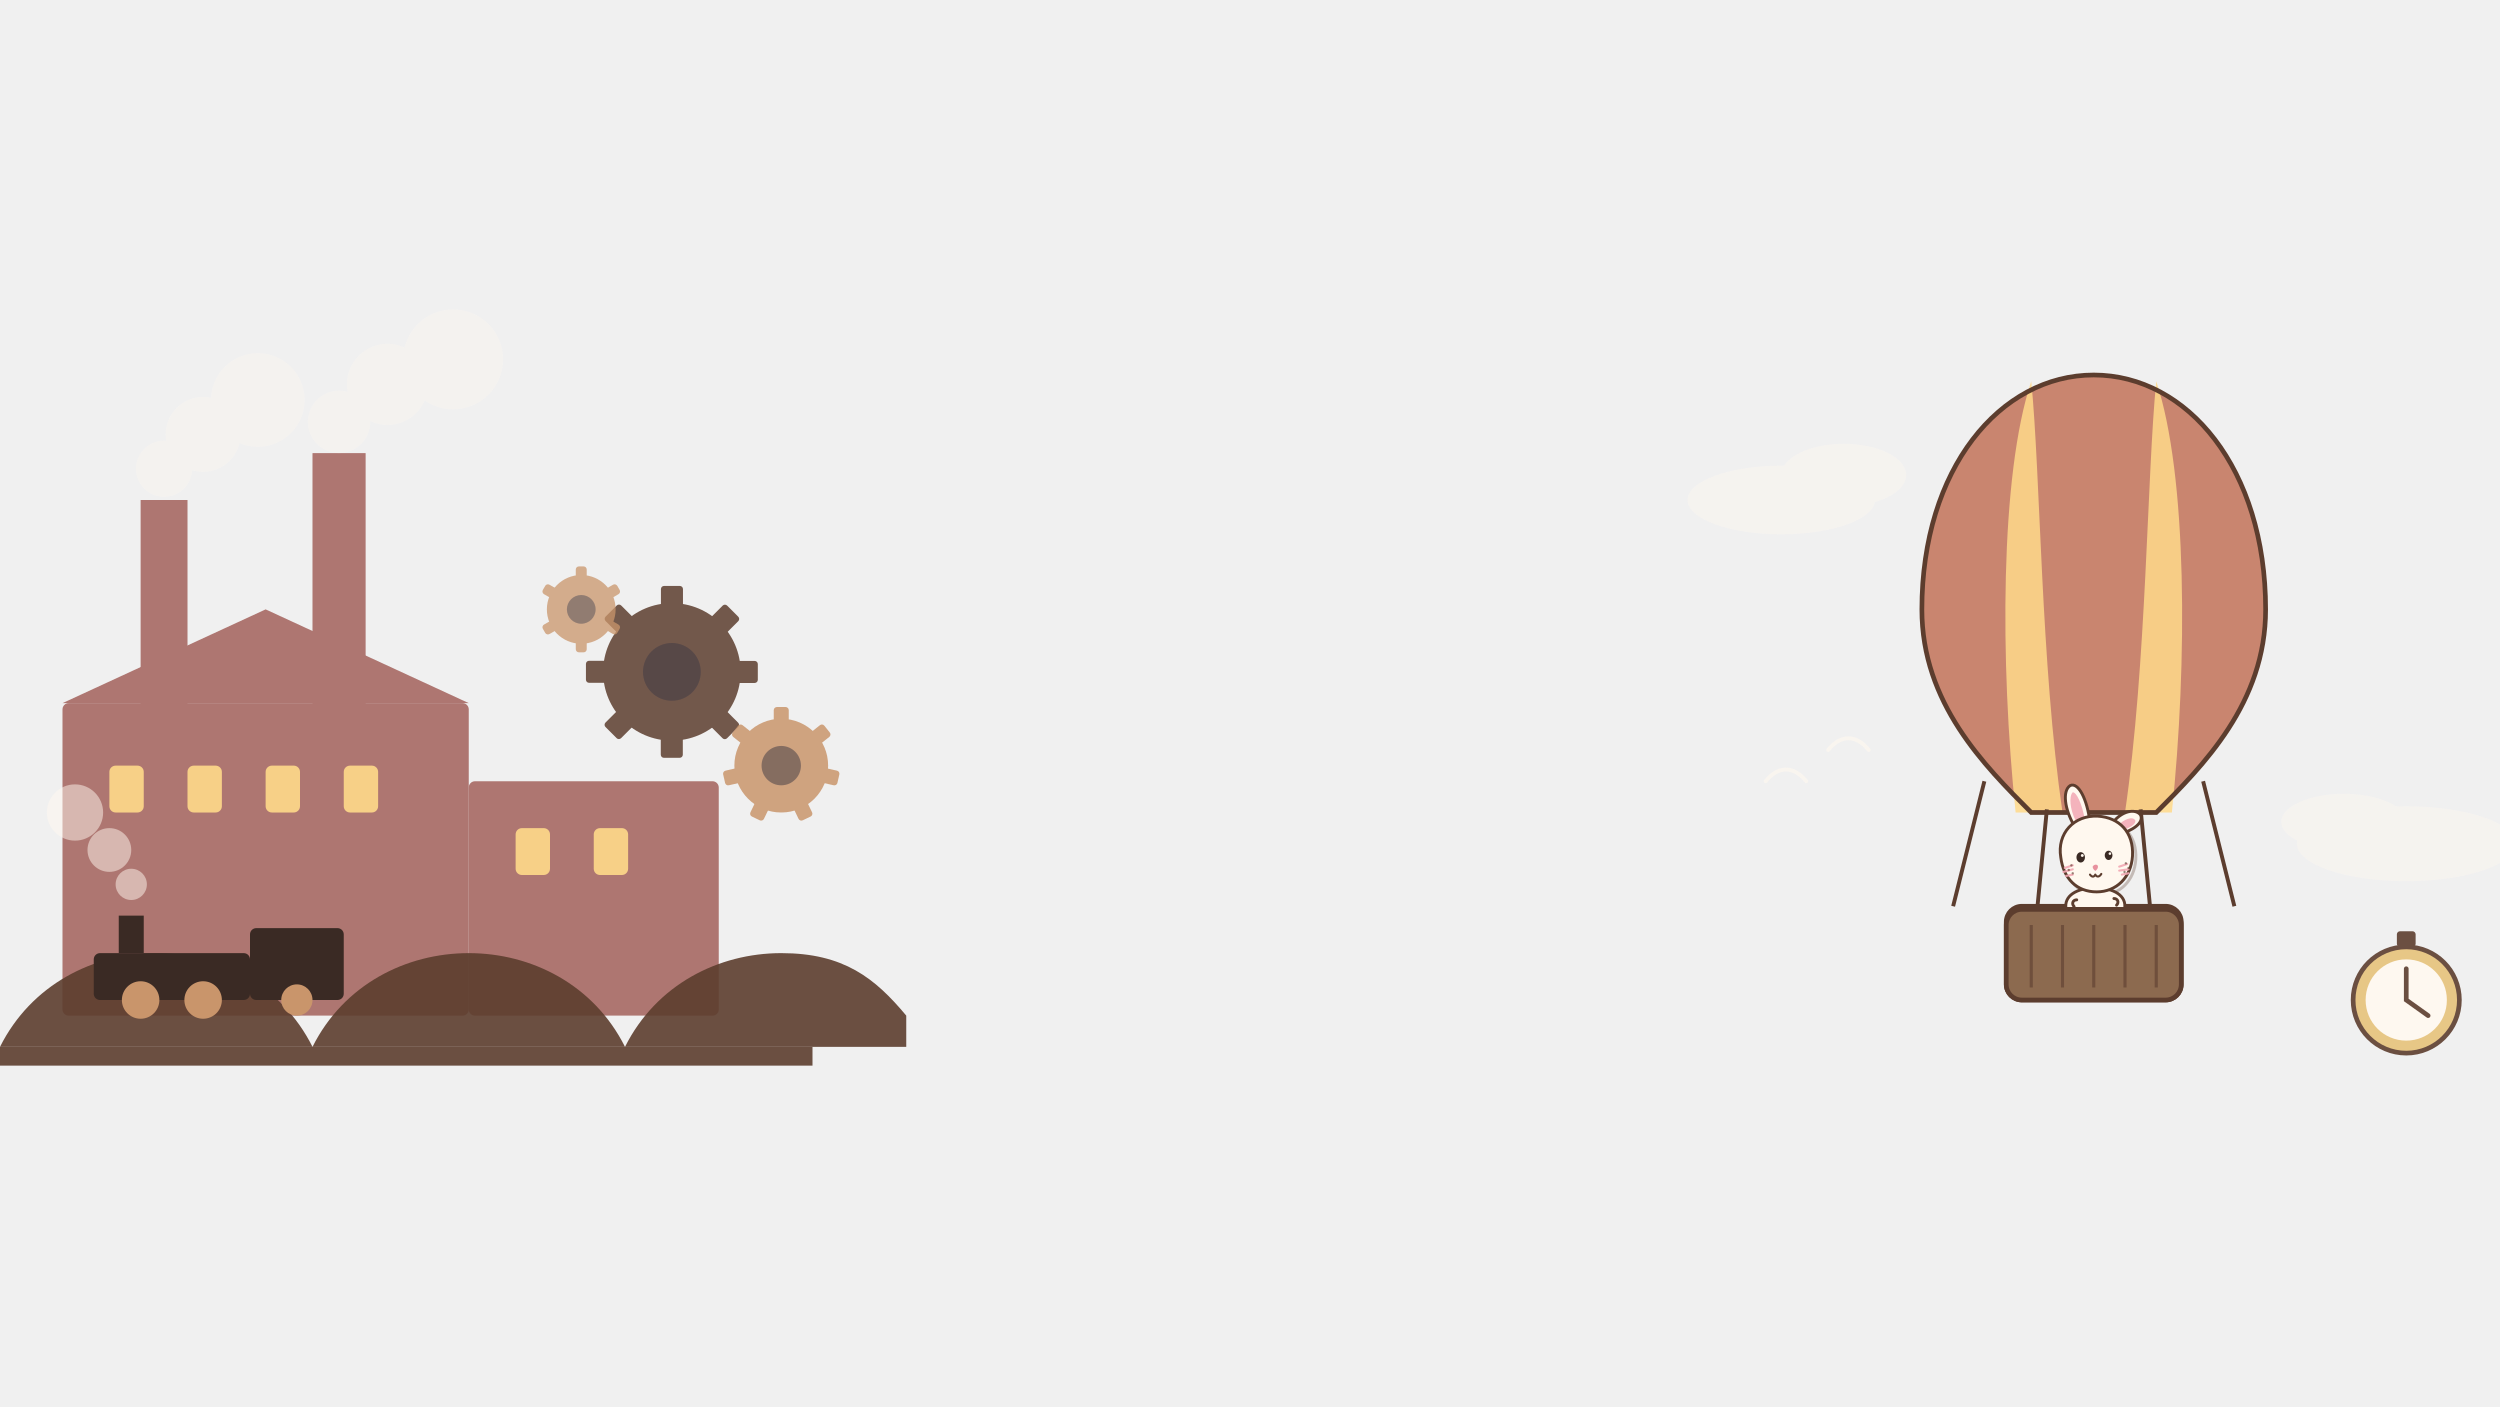
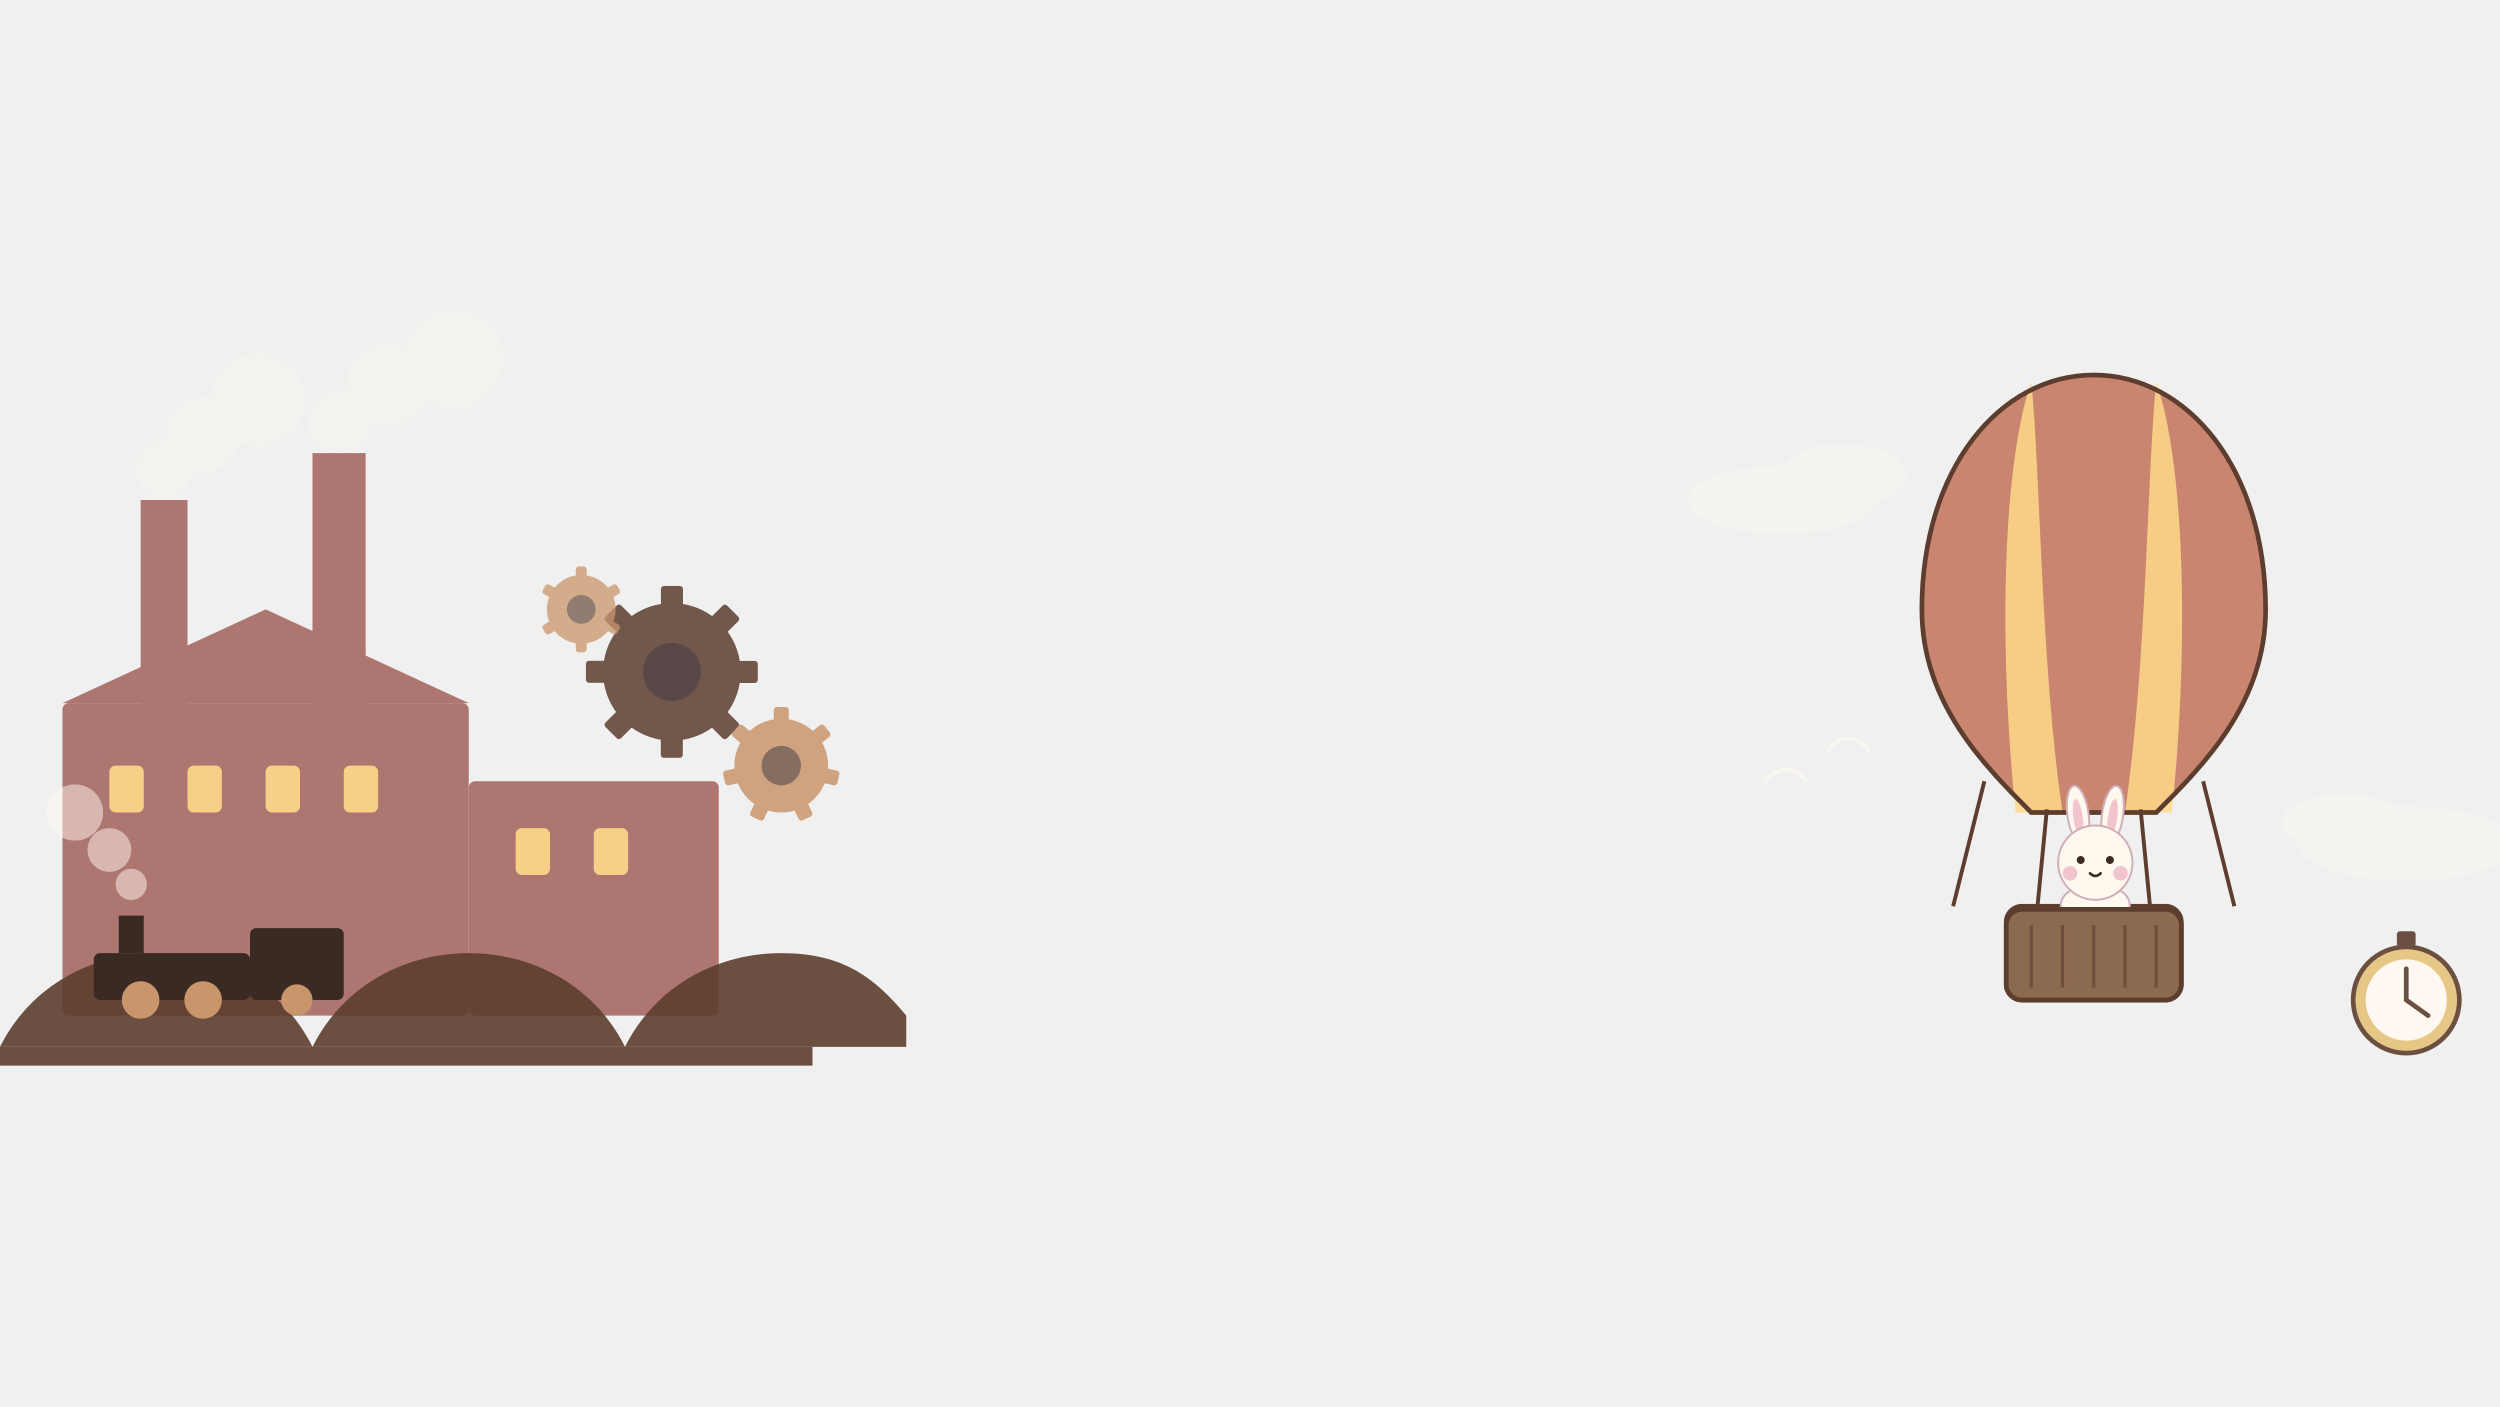
<svg xmlns="http://www.w3.org/2000/svg" xmlns:xlink="http://www.w3.org/1999/xlink" viewBox="0 -200 1600 900" role="img" aria-label="근대 디오라마 — 공장과 톱니바퀴, 증기 기관차, 열기구를 탄 시로">
  <defs>
-     <g id="shiro" stroke="#5C3D2E" stroke-width="2.2" stroke-linecap="round" stroke-linejoin="round">
-       <path d="M35 63c-3-18 10-32 28-31 16 1 27 12 26 30-1 16-12 27-27 27S37 79 35 63z" fill="none" opacity=".3" transform="translate(1.5 1.5)" />
-       <path d="M44 38c-7-12-9-26-3-30 6-3 13 10 15 28" fill="#FFF8EF" />
-       <path d="M45 34c-4-8-5-18-2-21 3 0 7 9 9 20" fill="#F2A7B3" stroke="none" opacity=".85" />
-       <path d="M73 36c7-9 17-11 21-6 3 6-6 12-17 15" fill="#FFF8EF" />
-       <path d="M77 38c5-5 11-7 13-4 1 3-4 6-11 8" fill="#F2A7B3" stroke="none" opacity=".85" />
-       <path d="M38 101c-2-10 8-16 22-16s24 6 22 16c-1 8-10 12-22 12s-21-4-22-12z" fill="#FFF8EF" />
-       <path d="M34 62c-3-18 10-32 28-31 16 1 27 12 26 30-1 16-12 27-27 27S36 78 34 62z" fill="#FFF8EF" />
-       <g stroke="#F2A7B3" stroke-width="1.6" opacity=".9">
-         <path d="M37 70l6-2M36 73l7-2M38 76l5-1M78 69l6-2M78 72l7-1M80 75l5-1" />
-       </g>
-       <g stroke="none" fill="#3A2A24">
-         <ellipse cx="49" cy="62" rx="3.2" ry="3.9" />
-         <ellipse cx="70" cy="60.5" rx="2.9" ry="3.5" />
-       </g>
-       <g stroke="none" fill="#FFF8EF">
-         <circle cx="50.2" cy="60.6" r="1.1" />
-         <circle cx="71" cy="59.2" r="1" />
-       </g>
-       <g stroke="none" fill="#5C3D2E" opacity=".6">
-         <circle cx="42" cy="68" r=".9" />
-         <circle cx="40" cy="71.5" r=".9" />
-         <circle cx="43" cy="74" r=".9" />
-         <circle cx="83" cy="66.5" r=".9" />
-         <circle cx="85" cy="70" r=".9" />
-         <circle cx="82" cy="73" r=".9" />
-       </g>
-       <path d="M58 69c1-2 4-2 4 0 0 2-2 3.2-2 3.2S58 71 58 69z" fill="#E8919E" stroke="none" />
-       <path d="M56 75c1.5 2 3 2 4 0 1 2 3 2 4.5-.5" fill="none" stroke-width="1.6" />
-       <path d="M44 99c-2-2-1-5 2-5M76 98c2-2 1-5-2-5" fill="none" />
+     <g id="shiro">
+       <ellipse cx="60" cy="98" rx="26" ry="16" fill="#FFF8EF" stroke="#CFAFB8" stroke-width="1.5" />
+       <ellipse cx="47" cy="30" rx="8" ry="22" transform="rotate(-8 47 30)" fill="#FFF8EF" stroke="#CFAFB8" stroke-width="1.5" />
+       <ellipse cx="47" cy="32" rx="3.5" ry="14" transform="rotate(-8 47 32)" fill="#F2C4CE" />
+       <ellipse cx="73" cy="30" rx="8" ry="22" transform="rotate(8 73 30)" fill="#FFF8EF" stroke="#CFAFB8" stroke-width="1.5" />
+       <ellipse cx="73" cy="32" rx="3.5" ry="14" transform="rotate(8 73 32)" fill="#F2C4CE" />
+       <circle cx="60" cy="66" r="28" fill="#FFF8EF" stroke="#CFAFB8" stroke-width="1.5" />
+       <circle cx="49" cy="64" r="3" fill="#3A2A24" />
+       <circle cx="71" cy="64" r="3" fill="#3A2A24" />
+       <circle cx="41" cy="74" r="5.5" fill="#F2C4CE" />
+       <circle cx="79" cy="74" r="5.5" fill="#F2C4CE" />
+       <path d="M56 74q4 4 8 0" fill="none" stroke="#3A2A24" stroke-width="2" stroke-linecap="round" />
+       <ellipse cx="44" cy="106" rx="7" ry="3.5" fill="#FFF8EF" stroke="#CFAFB8" stroke-width="1.2" />
+       <ellipse cx="76" cy="106" rx="7" ry="3.5" fill="#FFF8EF" stroke="#CFAFB8" stroke-width="1.2" />
+     </g>
+     <g id="shiro-sit">
+       <ellipse cx="3" cy="0" rx="13" ry="2.4" fill="#5C3D2E" opacity=".25" />
+       <ellipse cx="0" cy="-10" rx="12" ry="10" fill="#FFF8EF" stroke="#CFAFB8" stroke-width=".8" />
+       <circle cx="-11" cy="-9" r="4" fill="#FFFFFF" />
+       <ellipse cx="6" cy="-33" rx="2.8" ry="8.5" transform="rotate(-12 6 -33)" fill="#FFF8EF" stroke="#CFAFB8" stroke-width=".8" />
+       <ellipse cx="11.5" cy="-32" rx="2.8" ry="8.5" transform="rotate(12 11.5 -32)" fill="#FFF8EF" stroke="#CFAFB8" stroke-width=".8" />
+       <ellipse cx="11.5" cy="-32" rx="1.2" ry="5.5" transform="rotate(12 11.5 -32)" fill="#F2C4CE" />
+       <circle cx="9" cy="-20" r="7.5" fill="#FFF8EF" stroke="#CFAFB8" stroke-width=".8" />
+       <circle cx="12.5" cy="-21" r="1.1" fill="#3A2A24" />
+       <circle cx="13.5" cy="-17" r="1.7" fill="#F2C4CE" />
+       <ellipse cx="6" cy="-1.5" rx="5" ry="2" fill="#FFF8EF" stroke="#CFAFB8" stroke-width=".8" />
+     </g>
+     <g id="shiro-hop">
+       <ellipse cx="-13" cy="4" rx="7.5" ry="2.6" transform="rotate(25 -13 4)" fill="#FFF8EF" stroke="#CFAFB8" stroke-width=".8" />
+       <ellipse cx="0" cy="0" rx="14" ry="8.5" transform="rotate(-18)" fill="#FFF8EF" stroke="#CFAFB8" stroke-width=".8" />
+       <circle cx="-13" cy="1" r="4" fill="#FFFFFF" />
+       <ellipse cx="12" cy="6" rx="4.5" ry="2" transform="rotate(-30 12 6)" fill="#FFF8EF" stroke="#CFAFB8" stroke-width=".8" />
+       <ellipse cx="3" cy="-17" rx="2.8" ry="8.5" transform="rotate(-62 3 -17)" fill="#FFF8EF" stroke="#CFAFB8" stroke-width=".8" />
+       <ellipse cx="6" cy="-13" rx="2.8" ry="8" transform="rotate(-72 6 -13)" fill="#FFF8EF" stroke="#CFAFB8" stroke-width=".8" />
+       <ellipse cx="6" cy="-13" rx="1.2" ry="5" transform="rotate(-72 6 -13)" fill="#F2C4CE" />
+       <circle cx="13" cy="-9" r="7.5" fill="#FFF8EF" stroke="#CFAFB8" stroke-width=".8" />
+       <circle cx="16.5" cy="-10" r="1.1" fill="#3A2A24" />
+       <circle cx="17.5" cy="-6" r="1.7" fill="#F2C4CE" />
    </g>
    <g id="mug" stroke="#5C3D2E" stroke-width="2" stroke-linejoin="round" stroke-linecap="round">
      <path d="M0 0h24l-1.5 13c-.3 3-3 5-6 5H7c-3 0-5.7-2-6-5z" fill="#C9956B" />
      <path d="M24 3h3.5c3 0 4.5 2 4.5 4.5S30.5 12 27.5 12H23" fill="none" />
      <ellipse cx="12" cy="0" rx="12" ry="3" fill="#5C3D2E" stroke="none" />
      <path d="M9 0c1-1.6 3-1 3 .4 0-1.4 2-2 3-.4.6 1-1 2.4-3 3.4-2-1-3.6-2.4-3-3.4z" fill="#FFF8EF" stroke="none" />
      <path d="M7-6c-1.5-2 1.5-4 0-7M14-7c-1.5-2 1.5-4 0-7" fill="none" stroke="#FFF8EF" stroke-width="1.5" opacity=".8" />
    </g>
  </defs>
  <g fill="#A2605A" opacity=".85">
    <rect x="40" y="250" width="260" height="200" rx="4" />
    <rect x="300" y="300" width="160" height="150" rx="4" />
    <rect x="90" y="120" width="30" height="140" />
    <rect x="200" y="90" width="34" height="170" />
    <path d="M40 250l130-60 130 60z" />
  </g>
  <g fill="#FFD98A" opacity=".9">
    <rect x="70" y="290" width="22" height="30" rx="4" />
    <rect x="120" y="290" width="22" height="30" rx="4" />
    <rect x="170" y="290" width="22" height="30" rx="4" />
    <rect x="220" y="290" width="22" height="30" rx="4" />
    <rect x="330" y="330" width="22" height="30" rx="4" />
    <rect x="380" y="330" width="22" height="30" rx="4" />
  </g>
  <g fill="#FFF8EF" opacity=".3">
    <circle cx="105" cy="100" r="18" />
    <circle cx="130" cy="78" r="24" />
    <circle cx="165" cy="56" r="30" />
    <circle cx="217" cy="70" r="20" />
    <circle cx="248" cy="46" r="26" />
    <circle cx="290" cy="30" r="32" />
  </g>
  <g transform="translate(430 230)" fill="#5C3D2E" opacity="0.85">
    <circle r="44" />
    <rect x="-7.0" y="-55.0" width="14.1" height="22.0" rx="2" transform="rotate(0.0)" />
    <rect x="-7.0" y="-55.0" width="14.1" height="22.0" rx="2" transform="rotate(45.0)" />
    <rect x="-7.0" y="-55.0" width="14.1" height="22.0" rx="2" transform="rotate(90.0)" />
    <rect x="-7.0" y="-55.0" width="14.1" height="22.0" rx="2" transform="rotate(135.0)" />
    <rect x="-7.0" y="-55.0" width="14.1" height="22.0" rx="2" transform="rotate(180.0)" />
    <rect x="-7.0" y="-55.0" width="14.1" height="22.0" rx="2" transform="rotate(225.0)" />
    <rect x="-7.0" y="-55.0" width="14.1" height="22.0" rx="2" transform="rotate(270.0)" />
    <rect x="-7.0" y="-55.0" width="14.1" height="22.0" rx="2" transform="rotate(315.0)" />
    <circle r="18.5" fill="#1C1724" opacity=".5" />
  </g>
  <g transform="translate(500 290)" fill="#C9956B" opacity="0.85">
    <circle r="30" />
    <rect x="-4.8" y="-37.5" width="9.6" height="15.0" rx="2" transform="rotate(0.0)" />
    <rect x="-4.8" y="-37.5" width="9.6" height="15.0" rx="2" transform="rotate(51.42857)" />
    <rect x="-4.8" y="-37.5" width="9.6" height="15.0" rx="2" transform="rotate(102.8571)" />
    <rect x="-4.8" y="-37.5" width="9.6" height="15.0" rx="2" transform="rotate(154.2857)" />
    <rect x="-4.8" y="-37.5" width="9.6" height="15.0" rx="2" transform="rotate(205.7143)" />
    <rect x="-4.8" y="-37.5" width="9.6" height="15.0" rx="2" transform="rotate(257.1429)" />
    <rect x="-4.8" y="-37.5" width="9.6" height="15.0" rx="2" transform="rotate(308.5714)" />
    <circle r="12.6" fill="#1C1724" opacity=".5" />
  </g>
  <g transform="translate(372 190)" fill="#C9956B" opacity="0.75">
    <circle r="22" />
    <rect x="-3.5" y="-27.5" width="7.0" height="11.0" rx="2" transform="rotate(0.0)" />
    <rect x="-3.5" y="-27.5" width="7.0" height="11.0" rx="2" transform="rotate(60.0)" />
    <rect x="-3.5" y="-27.5" width="7.0" height="11.0" rx="2" transform="rotate(120.0)" />
    <rect x="-3.5" y="-27.5" width="7.0" height="11.0" rx="2" transform="rotate(180.0)" />
    <rect x="-3.5" y="-27.5" width="7.0" height="11.0" rx="2" transform="rotate(240.0)" />
    <rect x="-3.5" y="-27.5" width="7.0" height="11.0" rx="2" transform="rotate(300.0)" />
    <circle r="9.2" fill="#1C1724" opacity=".5" />
  </g>
  <g fill="#5C3D2E" opacity=".9">
    <rect x="-20" y="470" width="540" height="12" />
    <path d="M0 470c20-40 60-60 100-60s80 20 100 60zM200 470c20-40 60-60 100-60s80 20 100 60zM400 470c20-40 60-60 100-60s60 16 80 40v20z" />
  </g>
  <g transform="translate(130 440)" fill="#3A2A24">
    <rect x="-70" y="-30" width="100" height="30" rx="4" />
    <rect x="30" y="-46" width="60" height="46" rx="4" />
    <circle cx="0" cy="0" r="12" fill="#C9956B" />
    <circle cx="-40" cy="0" r="12" fill="#C9956B" />
    <circle cx="60" cy="0" r="10" fill="#C9956B" />
    <rect x="-54" y="-54" width="16" height="24" />
    <g fill="#FFF8EF" opacity=".5">
      <circle cx="-46" cy="-74" r="10" />
      <circle cx="-60" cy="-96" r="14" />
      <circle cx="-82" cy="-120" r="18" />
    </g>
  </g>
  <g transform="translate(1340 190)">
    <path d="M-110 0c0-90 50-150 110-150s110 60 110 150c0 60-40 100-70 130h-80c-30-30-70-70-70-130z" fill="#C9856F" />
    <g fill="#FFD98A" opacity=".85">
      <path d="M-40-146c-20 60-20 180-10 276h30c-14-96-14-216-20-276z" />
      <path d="M40-146c20 60 20 180 10 276h-30c14-96 14-216 20-276z" />
    </g>
    <path d="M-110 0c0-90 50-150 110-150s110 60 110 150c0 60-40 100-70 130h-80c-30-30-70-70-70-130z" fill="none" stroke="#5C3D2E" stroke-width="3" />
    <g stroke="#5C3D2E" stroke-width="2.5" fill="none">
      <path d="M-70 110l-20 80M70 110l20 80M-30 128l-6 62M30 128l6 62" />
    </g>
    <rect x="-56" y="190" width="112" height="60" rx="10" fill="#8C6A4F" stroke="#5C3D2E" stroke-width="3" />
    <g fill="none" stroke="#5C3D2E" stroke-width="2" opacity=".6">
      <path d="M-40 200v40M-20 200v40M0 200v40M20 200v40M40 200v40" />
    </g>
  </g>
  <g transform="translate(1290 296) scale(.85)">
    <use xlink:href="#shiro" />
  </g>
  <rect x="1284" y="382" width="112" height="58" rx="10" fill="#8C6A4F" stroke="#5C3D2E" stroke-width="3" />
  <g fill="none" stroke="#5C3D2E" stroke-width="2" opacity=".6">
    <path d="M1300 392v40M1320 392v40M1340 392v40M1360 392v40M1380 392v40" />
  </g>
  <g fill="#FFF8EF" opacity=".35">
    <ellipse cx="1140" cy="120" rx="60" ry="22" />
    <ellipse cx="1180" cy="104" rx="40" ry="20" />
    <ellipse cx="1540" cy="340" rx="70" ry="24" />
    <ellipse cx="1500" cy="326" rx="40" ry="18" />
  </g>
  <g fill="none" stroke="#FFF8EF" stroke-width="2.5" stroke-linecap="round" opacity=".6">
    <path d="M1130 300c8-10 18-10 26 0M1170 280c8-10 18-10 26 0" />
  </g>
  <g transform="translate(1540 440)" opacity=".9">
    <circle r="34" fill="#E6C27A" stroke="#5C3D2E" stroke-width="3" />
    <circle r="26" fill="#FFF8EF" />
    <path d="M0-20v20l14 10" fill="none" stroke="#5C3D2E" stroke-width="3" stroke-linecap="round" />
    <rect x="-6" y="-44" width="12" height="10" rx="2" fill="#5C3D2E" />
  </g>
</svg>
